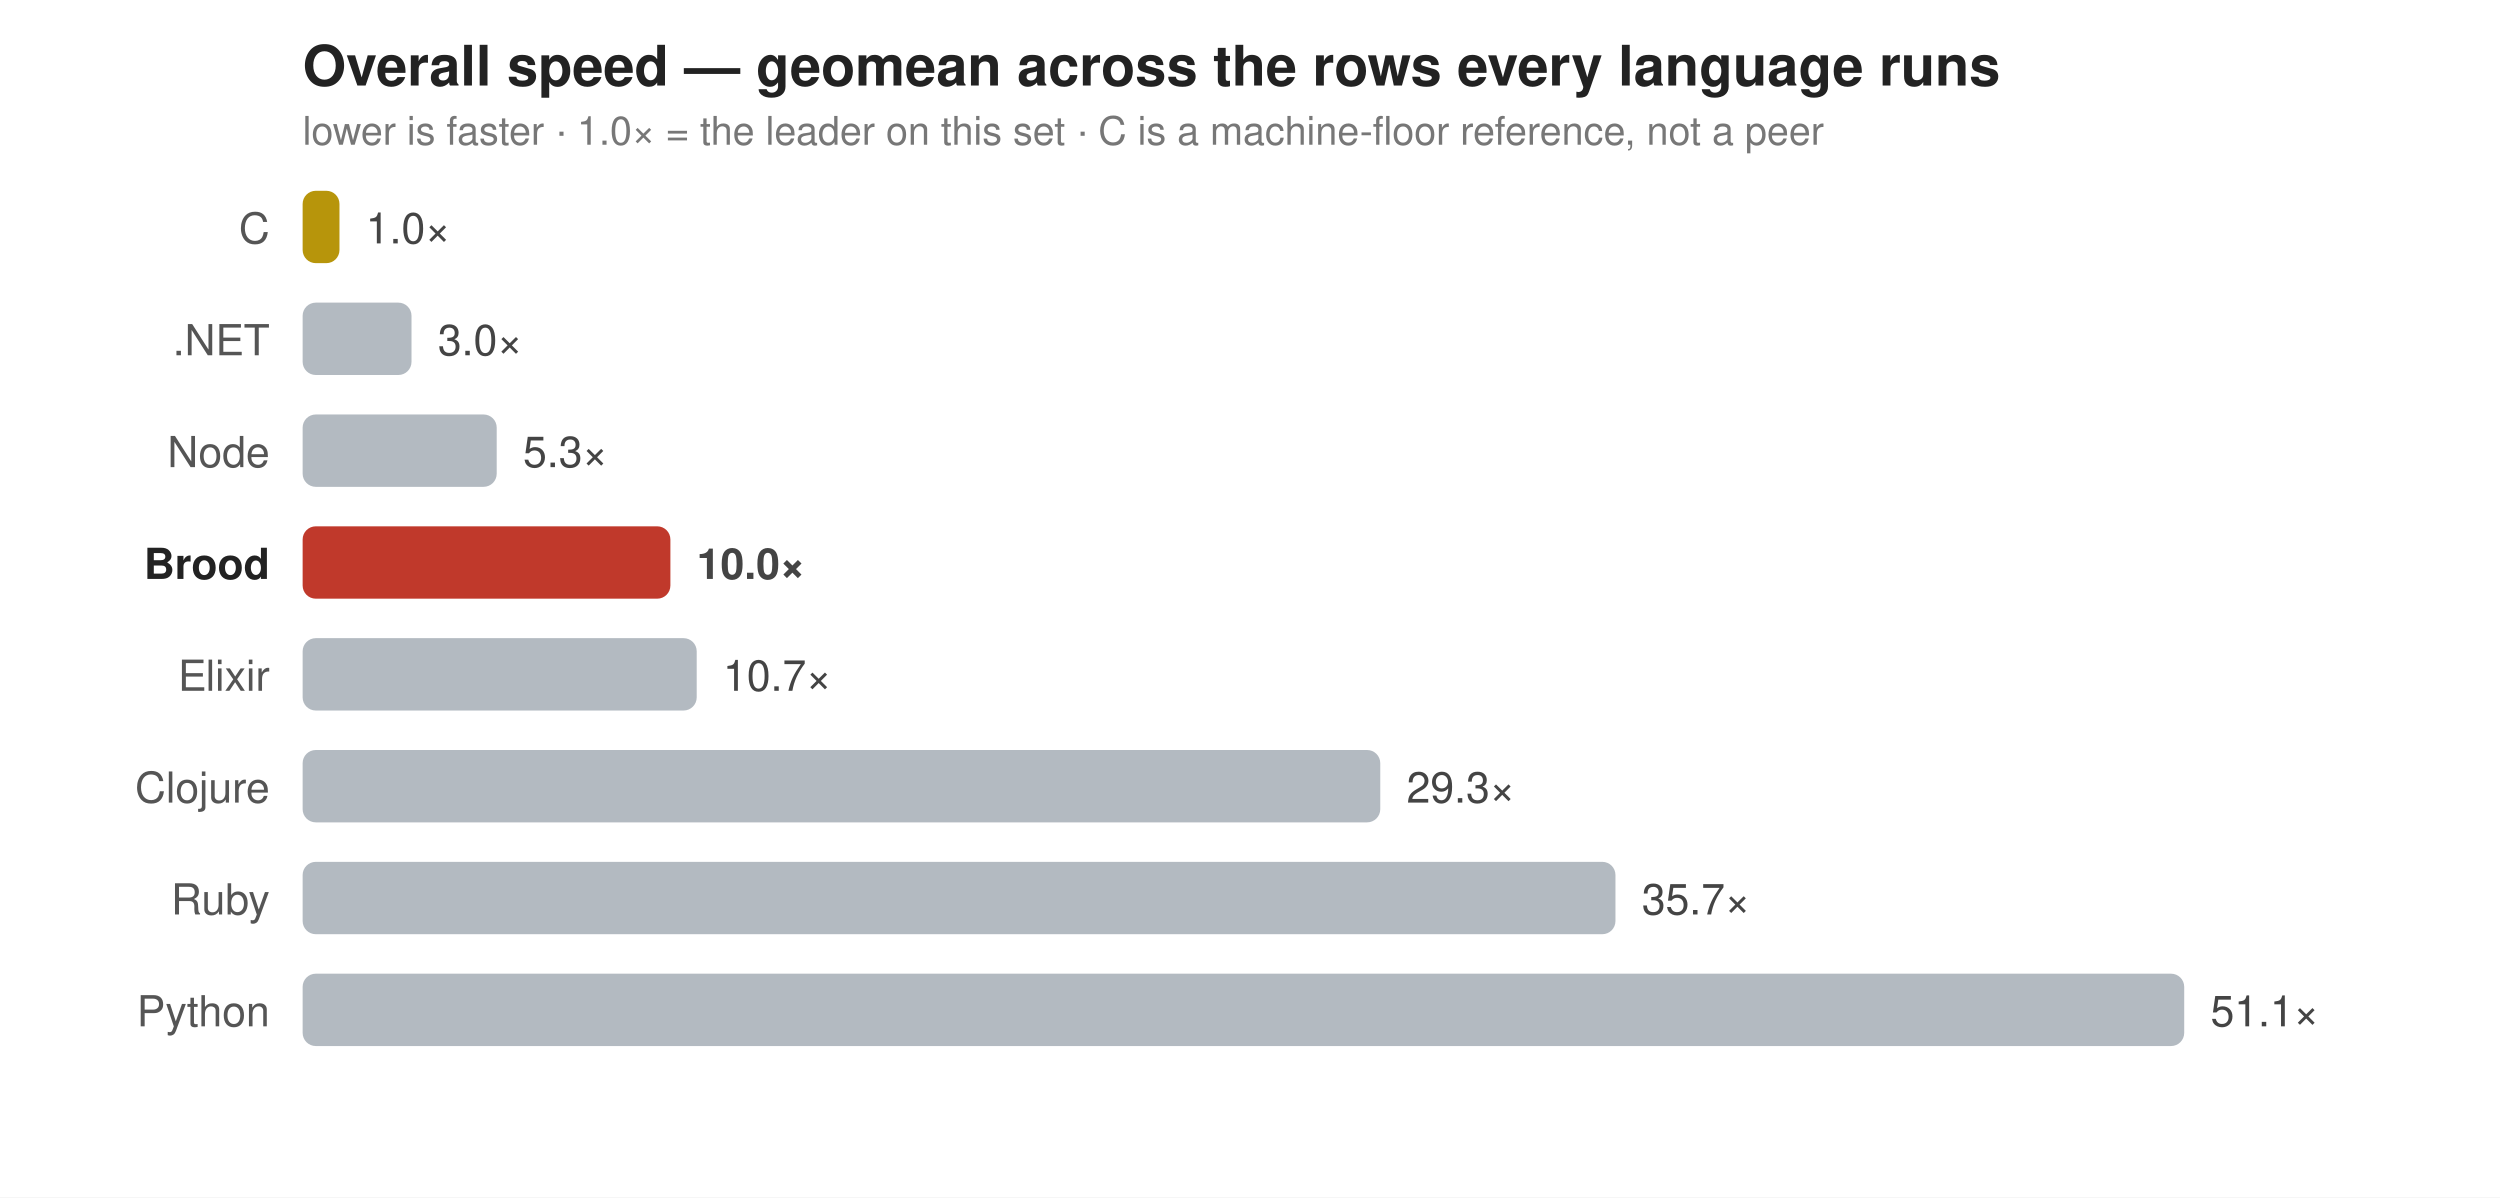
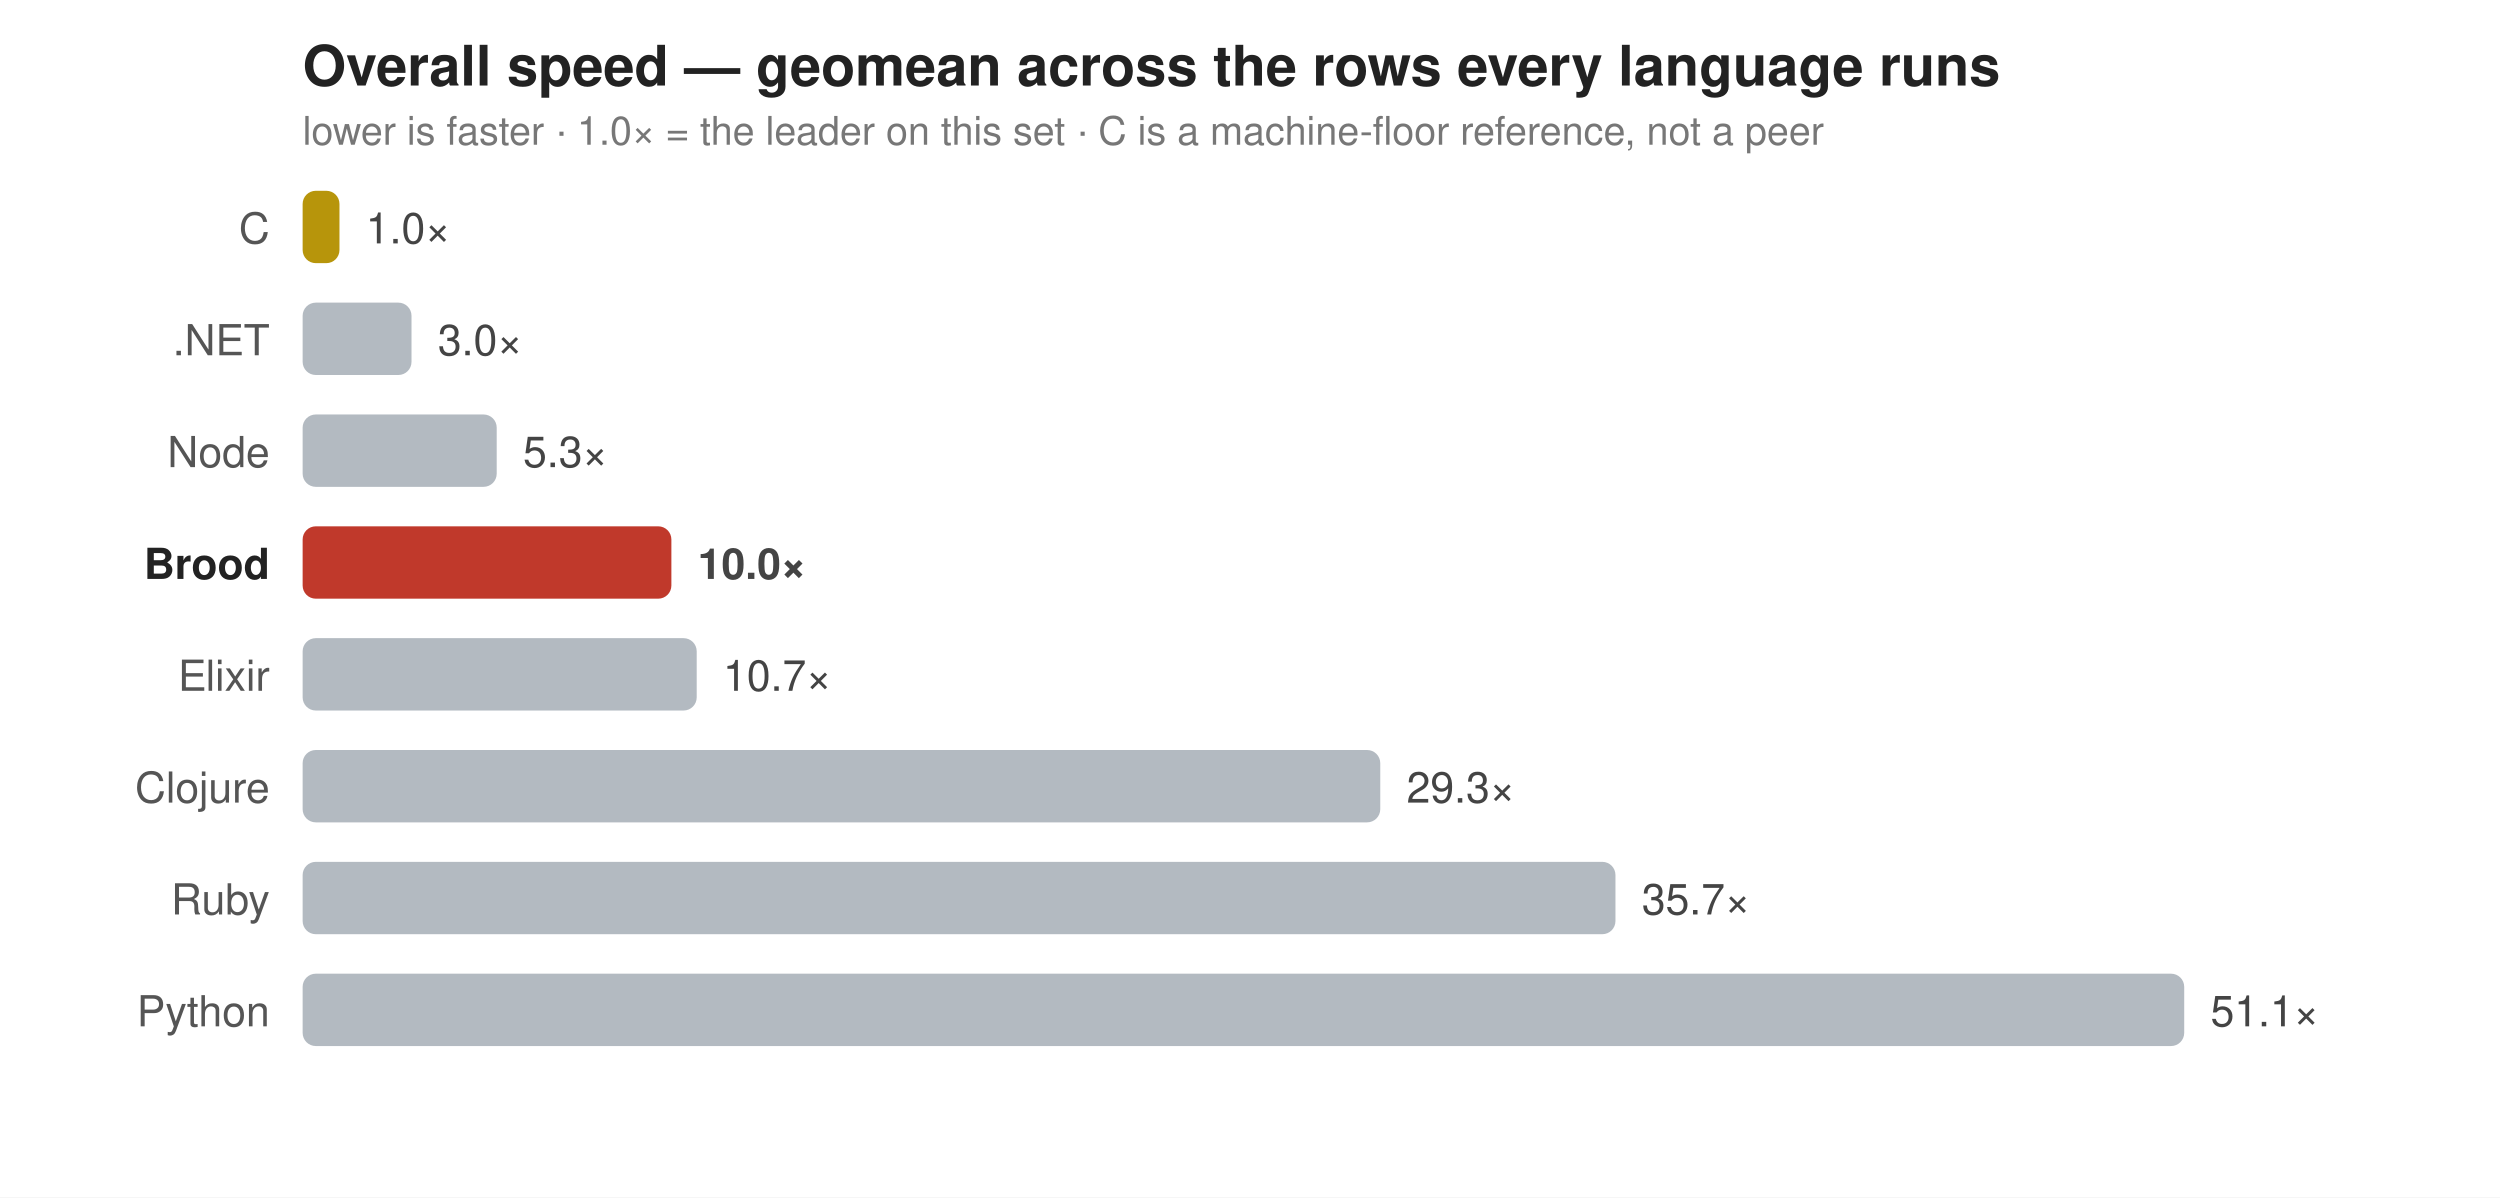
<svg xmlns="http://www.w3.org/2000/svg" width="760" height="364" viewBox="0 0 760 364" font-family="system-ui,Segoe UI,Helvetica,Arial,sans-serif">
  <rect width="760" height="364" fill="#ffffff" />
  <text x="92" y="26" font-size="17" font-weight="700" fill="#222">Overall speed — geomean across the rows every language runs</text>
  <text x="92" y="44" font-size="12" fill="#777">lower is faster · 1.0× = the leader on this set · C is a machine-floor reference, not a peer</text>
  <rect x="92" y="58" width="11.2" height="22" rx="4" fill="#b7950b" />
  <text x="82" y="74" text-anchor="end" font-size="13" font-weight="500" fill="#555">C</text>
  <text x="111.2" y="74" font-size="13" font-weight="400" fill="#444">1.0×</text>
  <rect x="92" y="92" width="33.1" height="22" rx="4" fill="#b3bac1" />
  <text x="82" y="108" text-anchor="end" font-size="13" font-weight="500" fill="#555">.NET</text>
  <text x="133.1" y="108" font-size="13" font-weight="400" fill="#444">3.0×</text>
  <rect x="92" y="126" width="59.0" height="22" rx="4" fill="#b3bac1" />
  <text x="82" y="142" text-anchor="end" font-size="13" font-weight="500" fill="#555">Node</text>
  <text x="159.0" y="142" font-size="13" font-weight="400" fill="#444">5.3×</text>
-   <rect x="92" y="160" width="111.8" height="22" rx="4" fill="#c0392b" />
+   <rect x="92" y="160" width="112.1" height="22" rx="4" fill="#c0392b" />
  <text x="82" y="176" text-anchor="end" font-size="13" font-weight="700" fill="#222">Brood</text>
-   <text x="211.8" y="176" font-size="13" font-weight="700" fill="#444">10.0×</text>
+   <text x="212.1" y="176" font-size="13" font-weight="700" fill="#444">10.0×</text>
  <rect x="92" y="194" width="119.8" height="22" rx="4" fill="#b3bac1" />
  <text x="82" y="210" text-anchor="end" font-size="13" font-weight="500" fill="#555">Elixir</text>
  <text x="219.8" y="210" font-size="13" font-weight="400" fill="#444">10.7×</text>
  <rect x="92" y="228" width="327.6" height="22" rx="4" fill="#b3bac1" />
  <text x="82" y="244" text-anchor="end" font-size="13" font-weight="500" fill="#555">Clojure</text>
  <text x="427.6" y="244" font-size="13" font-weight="400" fill="#444">29.3×</text>
  <rect x="92" y="262" width="399.1" height="22" rx="4" fill="#b3bac1" />
  <text x="82" y="278" text-anchor="end" font-size="13" font-weight="500" fill="#555">Ruby</text>
  <text x="499.1" y="278" font-size="13" font-weight="400" fill="#444">35.7×</text>
  <rect x="92" y="296" width="572.0" height="22" rx="4" fill="#b3bac1" />
  <text x="82" y="312" text-anchor="end" font-size="13" font-weight="500" fill="#555">Python</text>
  <text x="672.0" y="312" font-size="13" font-weight="400" fill="#444">51.1×</text>
</svg>
